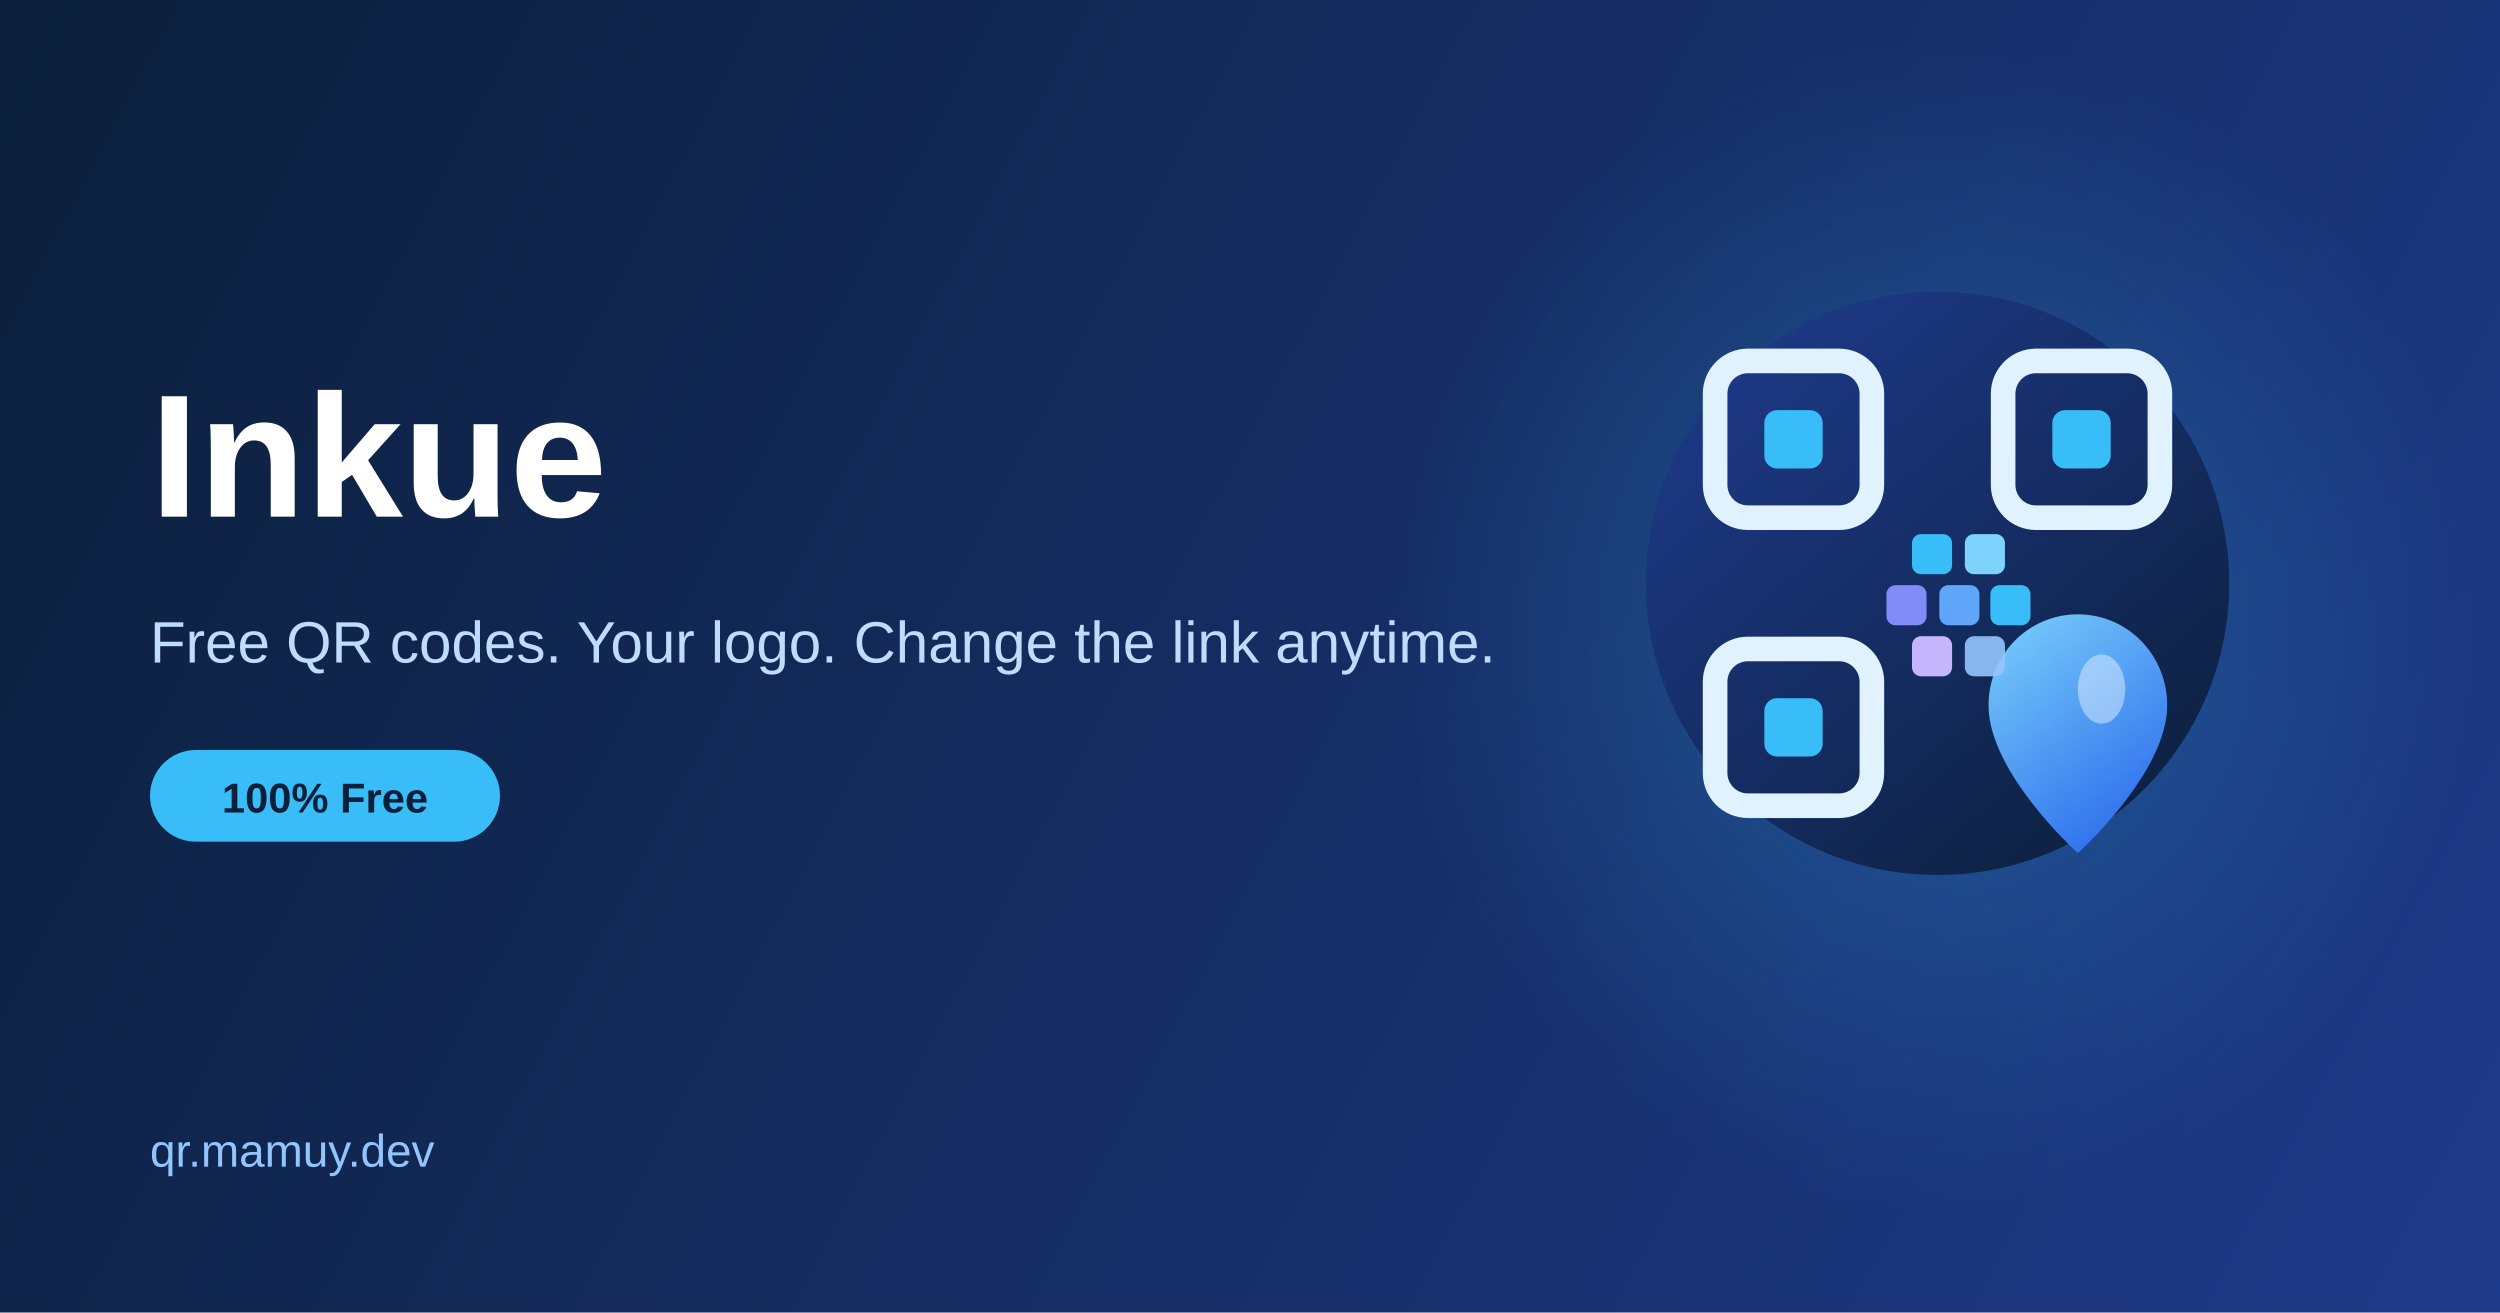
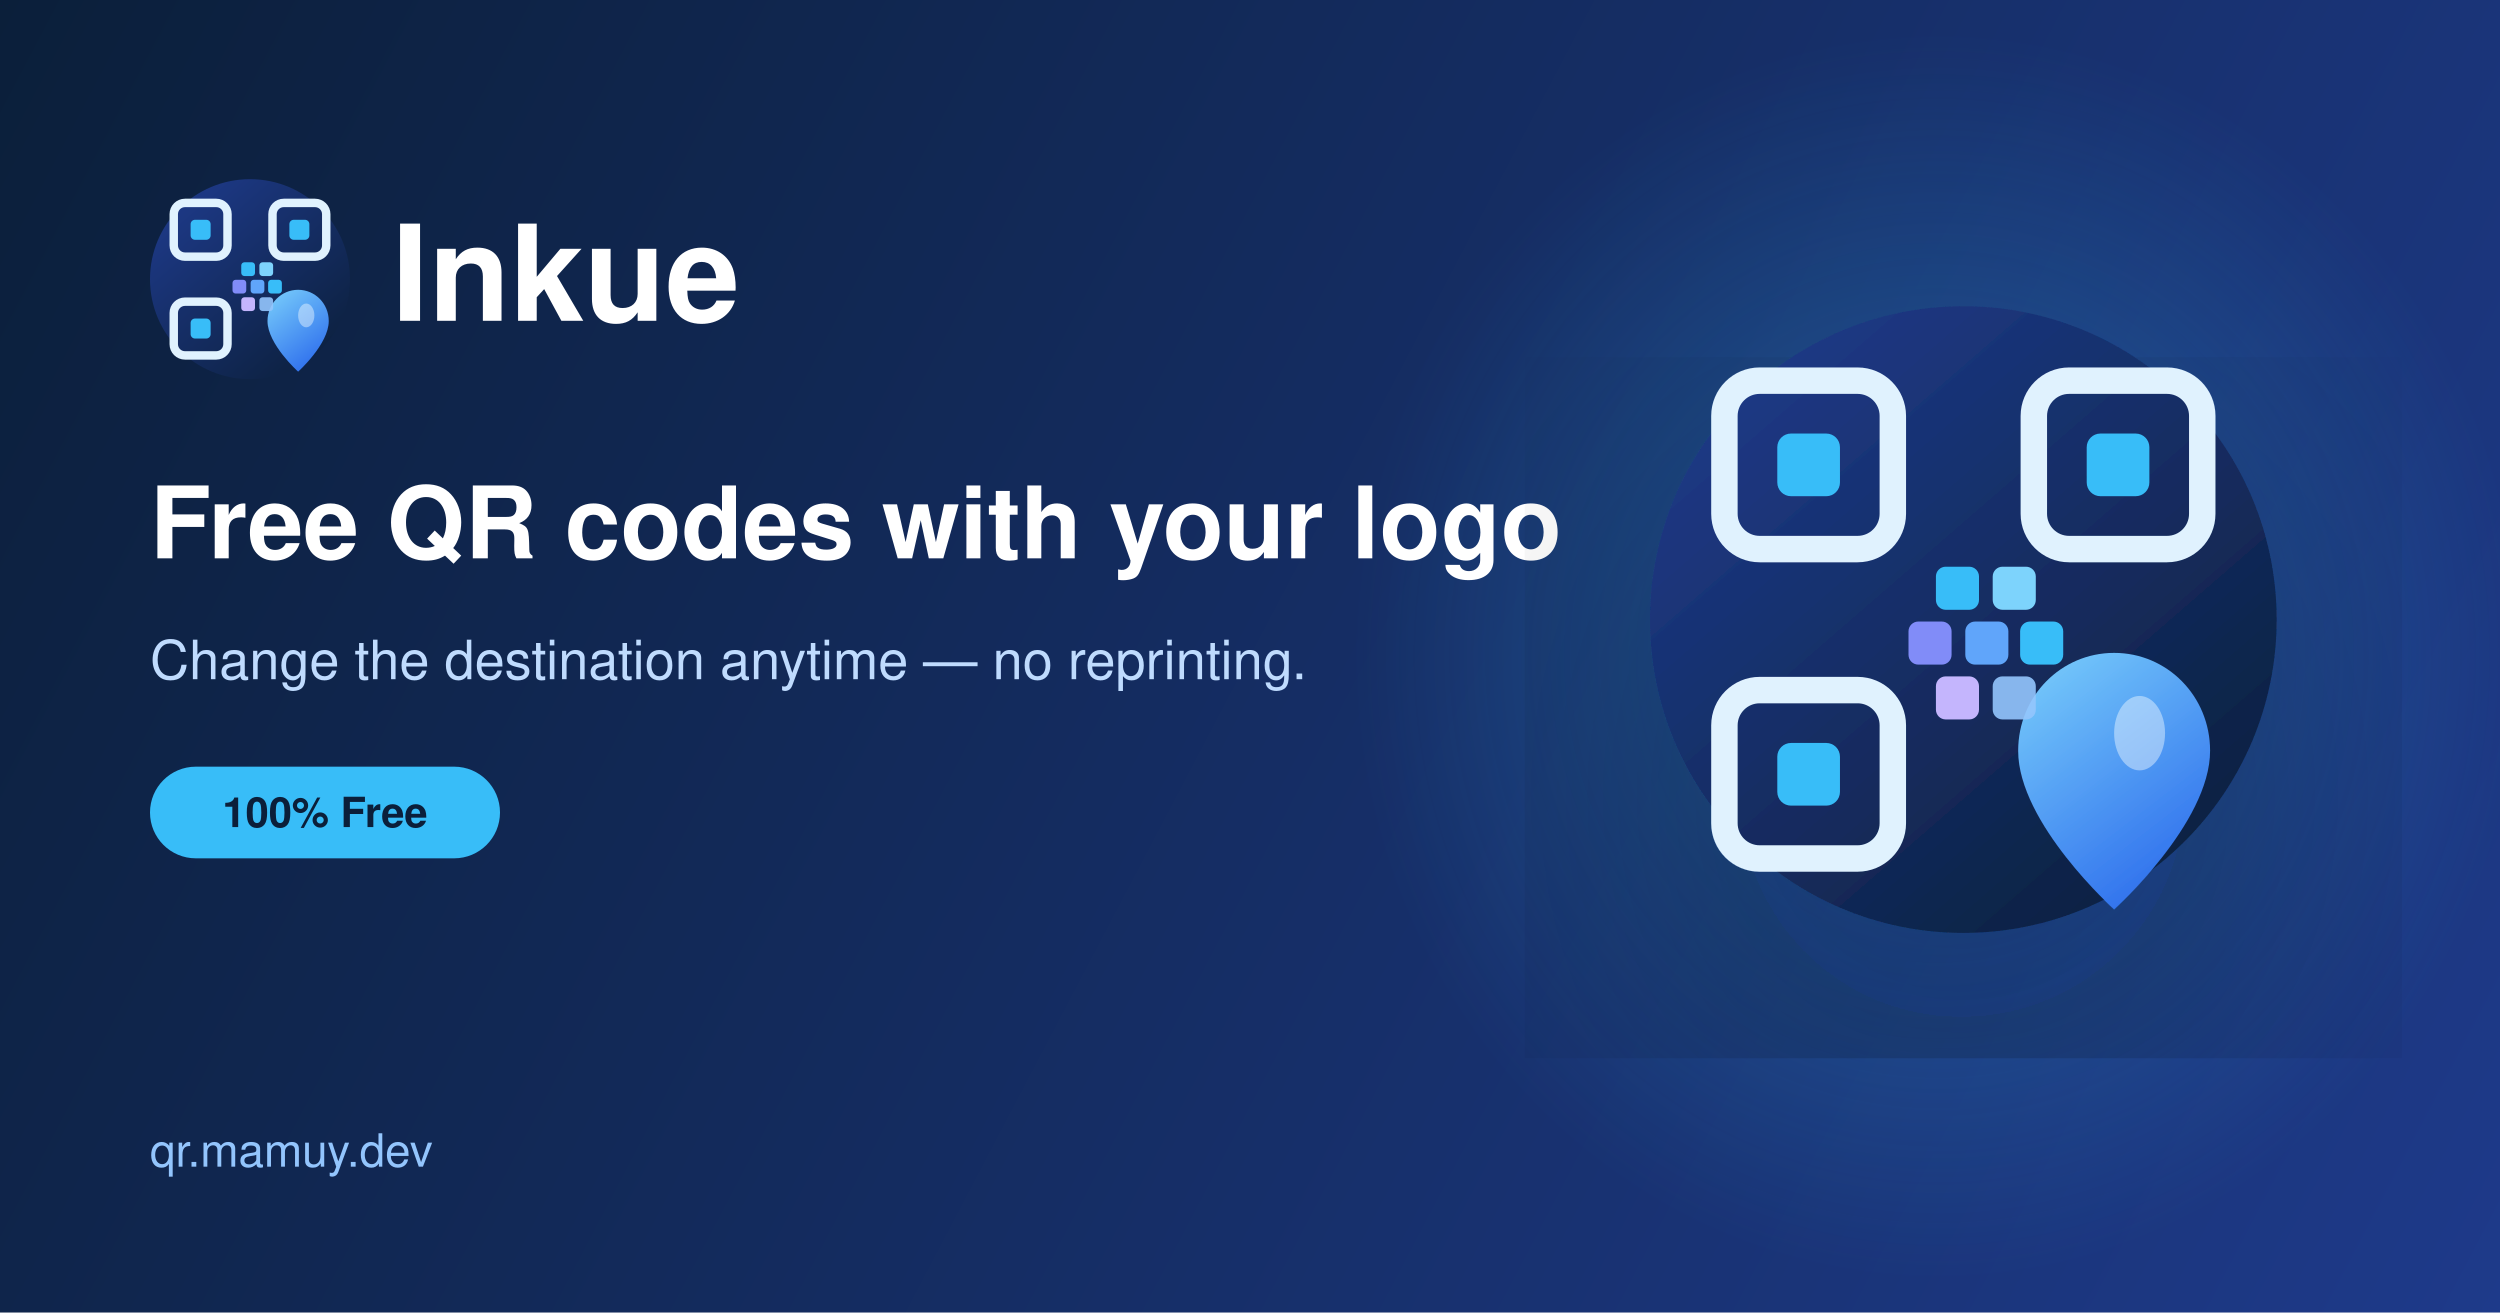
<svg xmlns="http://www.w3.org/2000/svg" width="1200" height="630" viewBox="0 0 1200 630" fill="none">
  <defs>
    <linearGradient id="og-bg" x1="0" y1="0" x2="1200" y2="630" gradientUnits="userSpaceOnUse">
      <stop stop-color="#0B1F3A" />
      <stop offset="1" stop-color="#1E3A8A" />
    </linearGradient>
    <linearGradient id="og-mark-bg" x1="8" y1="2" x2="60" y2="62" gradientUnits="userSpaceOnUse">
      <stop stop-color="#1E3A8A" />
      <stop offset="1" stop-color="#0B1F3A" />
    </linearGradient>
    <linearGradient id="og-drop" x1="38" y1="34" x2="58" y2="60" gradientUnits="userSpaceOnUse">
      <stop stop-color="#7DD3FC" />
      <stop offset="1" stop-color="#2563EB" />
    </linearGradient>
-     <radialGradient id="og-glow" cx="0" cy="0" r="1" gradientUnits="userSpaceOnUse" gradientTransform="translate(930 300) rotate(90) scale(280 260)">
-       <stop stop-color="#38BDF8" stop-opacity="0.28" />
+     <radialGradient id="og-glow" cx="0" cy="0" r="1" gradientUnits="userSpaceOnUse" gradientTransform="translate(930 315) rotate(90) scale(300 280)">
+       <stop stop-color="#38BDF8" stop-opacity="0.32" />
      <stop offset="1" stop-color="#38BDF8" stop-opacity="0" />
    </radialGradient>
+     <filter id="og-shadow" x="-20%" y="-20%" width="140%" height="140%">
+       <feDropShadow dx="0" dy="18" stdDeviation="22" flood-color="#020617" flood-opacity="0.35" />
+     </filter>
  </defs>
  <rect width="1200" height="630" fill="url(#og-bg)" />
-   <circle cx="930" cy="300" r="280" fill="url(#og-glow)" />
-   <g transform="translate(790 140) scale(4.375)">
+   <circle cx="930" cy="315" r="300" fill="url(#og-glow)" />
+   <g transform="translate(72 86) scale(1.5)">
    <circle cx="32" cy="32" r="32" fill="url(#og-mark-bg)" />
    <rect x="7.6" y="7.6" width="17.2" height="17.2" rx="3.6" stroke="#E0F2FE" stroke-width="2.7" />
    <rect x="13" y="13" width="6.4" height="6.4" rx="1.4" fill="#38BDF8" />
    <rect x="39.2" y="7.6" width="17.2" height="17.2" rx="3.6" stroke="#E0F2FE" stroke-width="2.7" />
    <rect x="44.6" y="13" width="6.4" height="6.4" rx="1.4" fill="#38BDF8" />
    <rect x="7.6" y="39.2" width="17.2" height="17.2" rx="3.6" stroke="#E0F2FE" stroke-width="2.7" />
    <rect x="13" y="44.6" width="6.4" height="6.4" rx="1.4" fill="#38BDF8" />
    <path fill="url(#og-drop)" d="M47.4 35.4c5.4 0 9.8 4.4 9.8 10 0 7.4-9.8 16.2-9.8 16.2S37.6 52.8 37.6 45.4c0-5.6 4.4-10 9.8-10z" />
    <ellipse cx="50" cy="43.6" rx="2.6" ry="3.8" fill="#F0F9FF" opacity="0.45" />
    <rect x="29.2" y="26.6" width="4.4" height="4.4" rx="1" fill="#38BDF8" />
    <rect x="35" y="26.6" width="4.4" height="4.4" rx="1" fill="#7DD3FC" />
    <rect x="26.4" y="32.2" width="4.4" height="4.4" rx="1" fill="#818CF8" />
    <rect x="32.2" y="32.2" width="4.4" height="4.4" rx="1" fill="#60A5FA" />
    <rect x="37.8" y="32.2" width="4.4" height="4.4" rx="1" fill="#38BDF8" />
    <rect x="29.2" y="37.8" width="4.4" height="4.4" rx="1" fill="#C4B5FD" />
    <rect x="35" y="37.8" width="4.4" height="4.4" rx="1" fill="#93C5FD" opacity="0.9" />
  </g>
-   <text x="72" y="248" fill="#FFFFFF" font-family="Arial, Helvetica, sans-serif" font-size="84" font-weight="700">Inkue</text>
-   <text x="72" y="318" fill="#BFDBFE" font-family="Arial, Helvetica, sans-serif" font-size="28">Free QR codes. Your logo. Change the link anytime.</text>
-   <rect x="72" y="360" width="168" height="44" rx="22" fill="#38BDF8" />
-   <text x="156" y="390" text-anchor="middle" fill="#0B1F3A" font-family="Arial, Helvetica, sans-serif" font-size="20" font-weight="700">100% Free</text>
-   <text x="72" y="560" fill="#93C5FD" font-family="Arial, Helvetica, sans-serif" font-size="22">qr.mamuy.dev</text>
+   <text x="188" y="154" fill="#FFFFFF" font-family="Helvetica Neue, Helvetica, Arial, sans-serif" font-size="64" font-weight="700">Inkue</text>
+   <text x="72" y="268" fill="#FFFFFF" font-family="Helvetica Neue, Helvetica, Arial, sans-serif" font-size="48" font-weight="700">Free QR codes with your logo</text>
+   <text x="72" y="326" fill="#BFDBFE" font-family="Helvetica Neue, Helvetica, Arial, sans-serif" font-size="26">Change the destination anytime — no reprinting.</text>
+   <rect x="72" y="368" width="168" height="44" rx="22" fill="#38BDF8" />
+   <text x="156" y="397" text-anchor="middle" fill="#0B1F3A" font-family="Helvetica Neue, Helvetica, Arial, sans-serif" font-size="20" font-weight="700">100% Free</text>
+   <text x="72" y="560" fill="#93C5FD" font-family="Helvetica Neue, Helvetica, Arial, sans-serif" font-size="22">qr.mamuy.dev</text>
+   <g transform="translate(792 147) scale(4.7)" filter="url(#og-shadow)">
+     <circle cx="32" cy="32" r="32" fill="url(#og-mark-bg)" />
+     <rect x="7.6" y="7.6" width="17.2" height="17.2" rx="3.6" stroke="#E0F2FE" stroke-width="2.7" />
+     <rect x="13" y="13" width="6.4" height="6.4" rx="1.4" fill="#38BDF8" />
+     <rect x="39.2" y="7.6" width="17.2" height="17.2" rx="3.6" stroke="#E0F2FE" stroke-width="2.7" />
+     <rect x="44.6" y="13" width="6.4" height="6.4" rx="1.4" fill="#38BDF8" />
+     <rect x="7.6" y="39.2" width="17.2" height="17.2" rx="3.6" stroke="#E0F2FE" stroke-width="2.7" />
+     <rect x="13" y="44.6" width="6.4" height="6.4" rx="1.4" fill="#38BDF8" />
+     <path fill="url(#og-drop)" d="M47.4 35.4c5.4 0 9.8 4.4 9.8 10 0 7.4-9.8 16.2-9.8 16.2S37.6 52.8 37.6 45.4c0-5.6 4.4-10 9.8-10z" />
+     <ellipse cx="50" cy="43.6" rx="2.6" ry="3.8" fill="#F0F9FF" opacity="0.45" />
+     <rect x="29.2" y="26.6" width="4.4" height="4.4" rx="1" fill="#38BDF8" />
+     <rect x="35" y="26.6" width="4.4" height="4.4" rx="1" fill="#7DD3FC" />
+     <rect x="26.4" y="32.2" width="4.4" height="4.4" rx="1" fill="#818CF8" />
+     <rect x="32.2" y="32.2" width="4.4" height="4.4" rx="1" fill="#60A5FA" />
+     <rect x="37.8" y="32.2" width="4.4" height="4.4" rx="1" fill="#38BDF8" />
+     <rect x="29.2" y="37.8" width="4.4" height="4.4" rx="1" fill="#C4B5FD" />
+     <rect x="35" y="37.8" width="4.4" height="4.4" rx="1" fill="#93C5FD" opacity="0.9" />
+   </g>
</svg>
